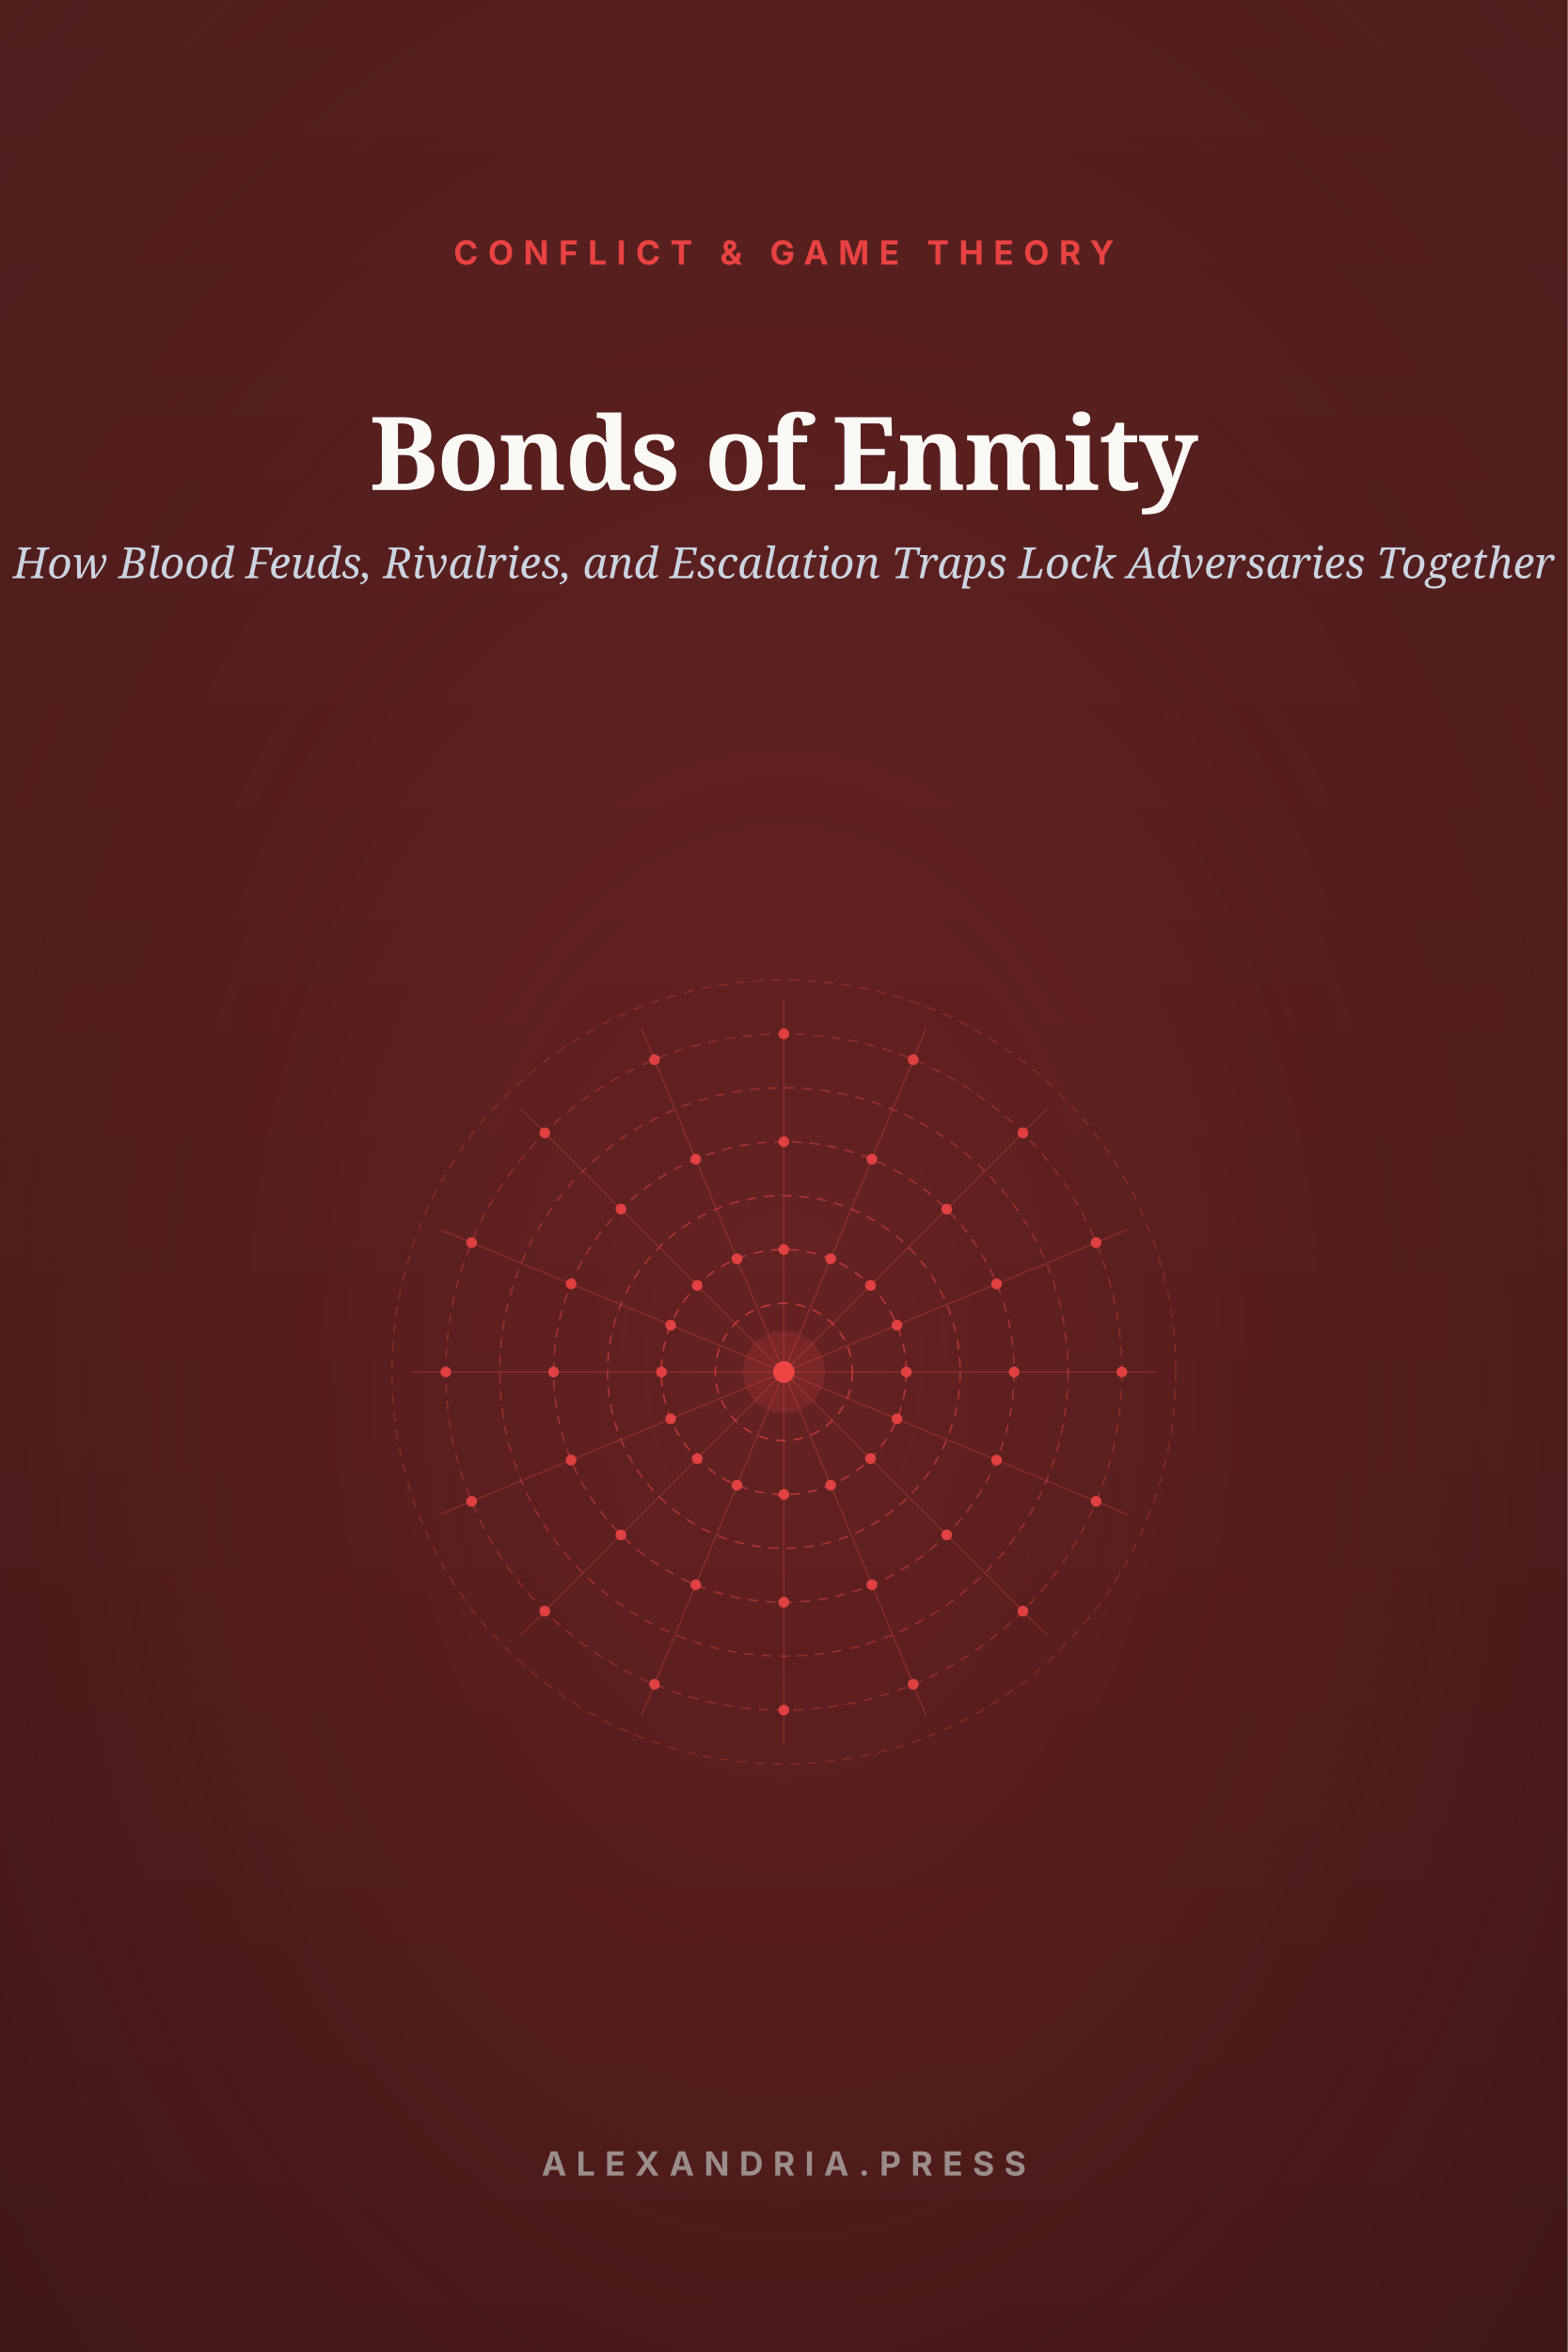
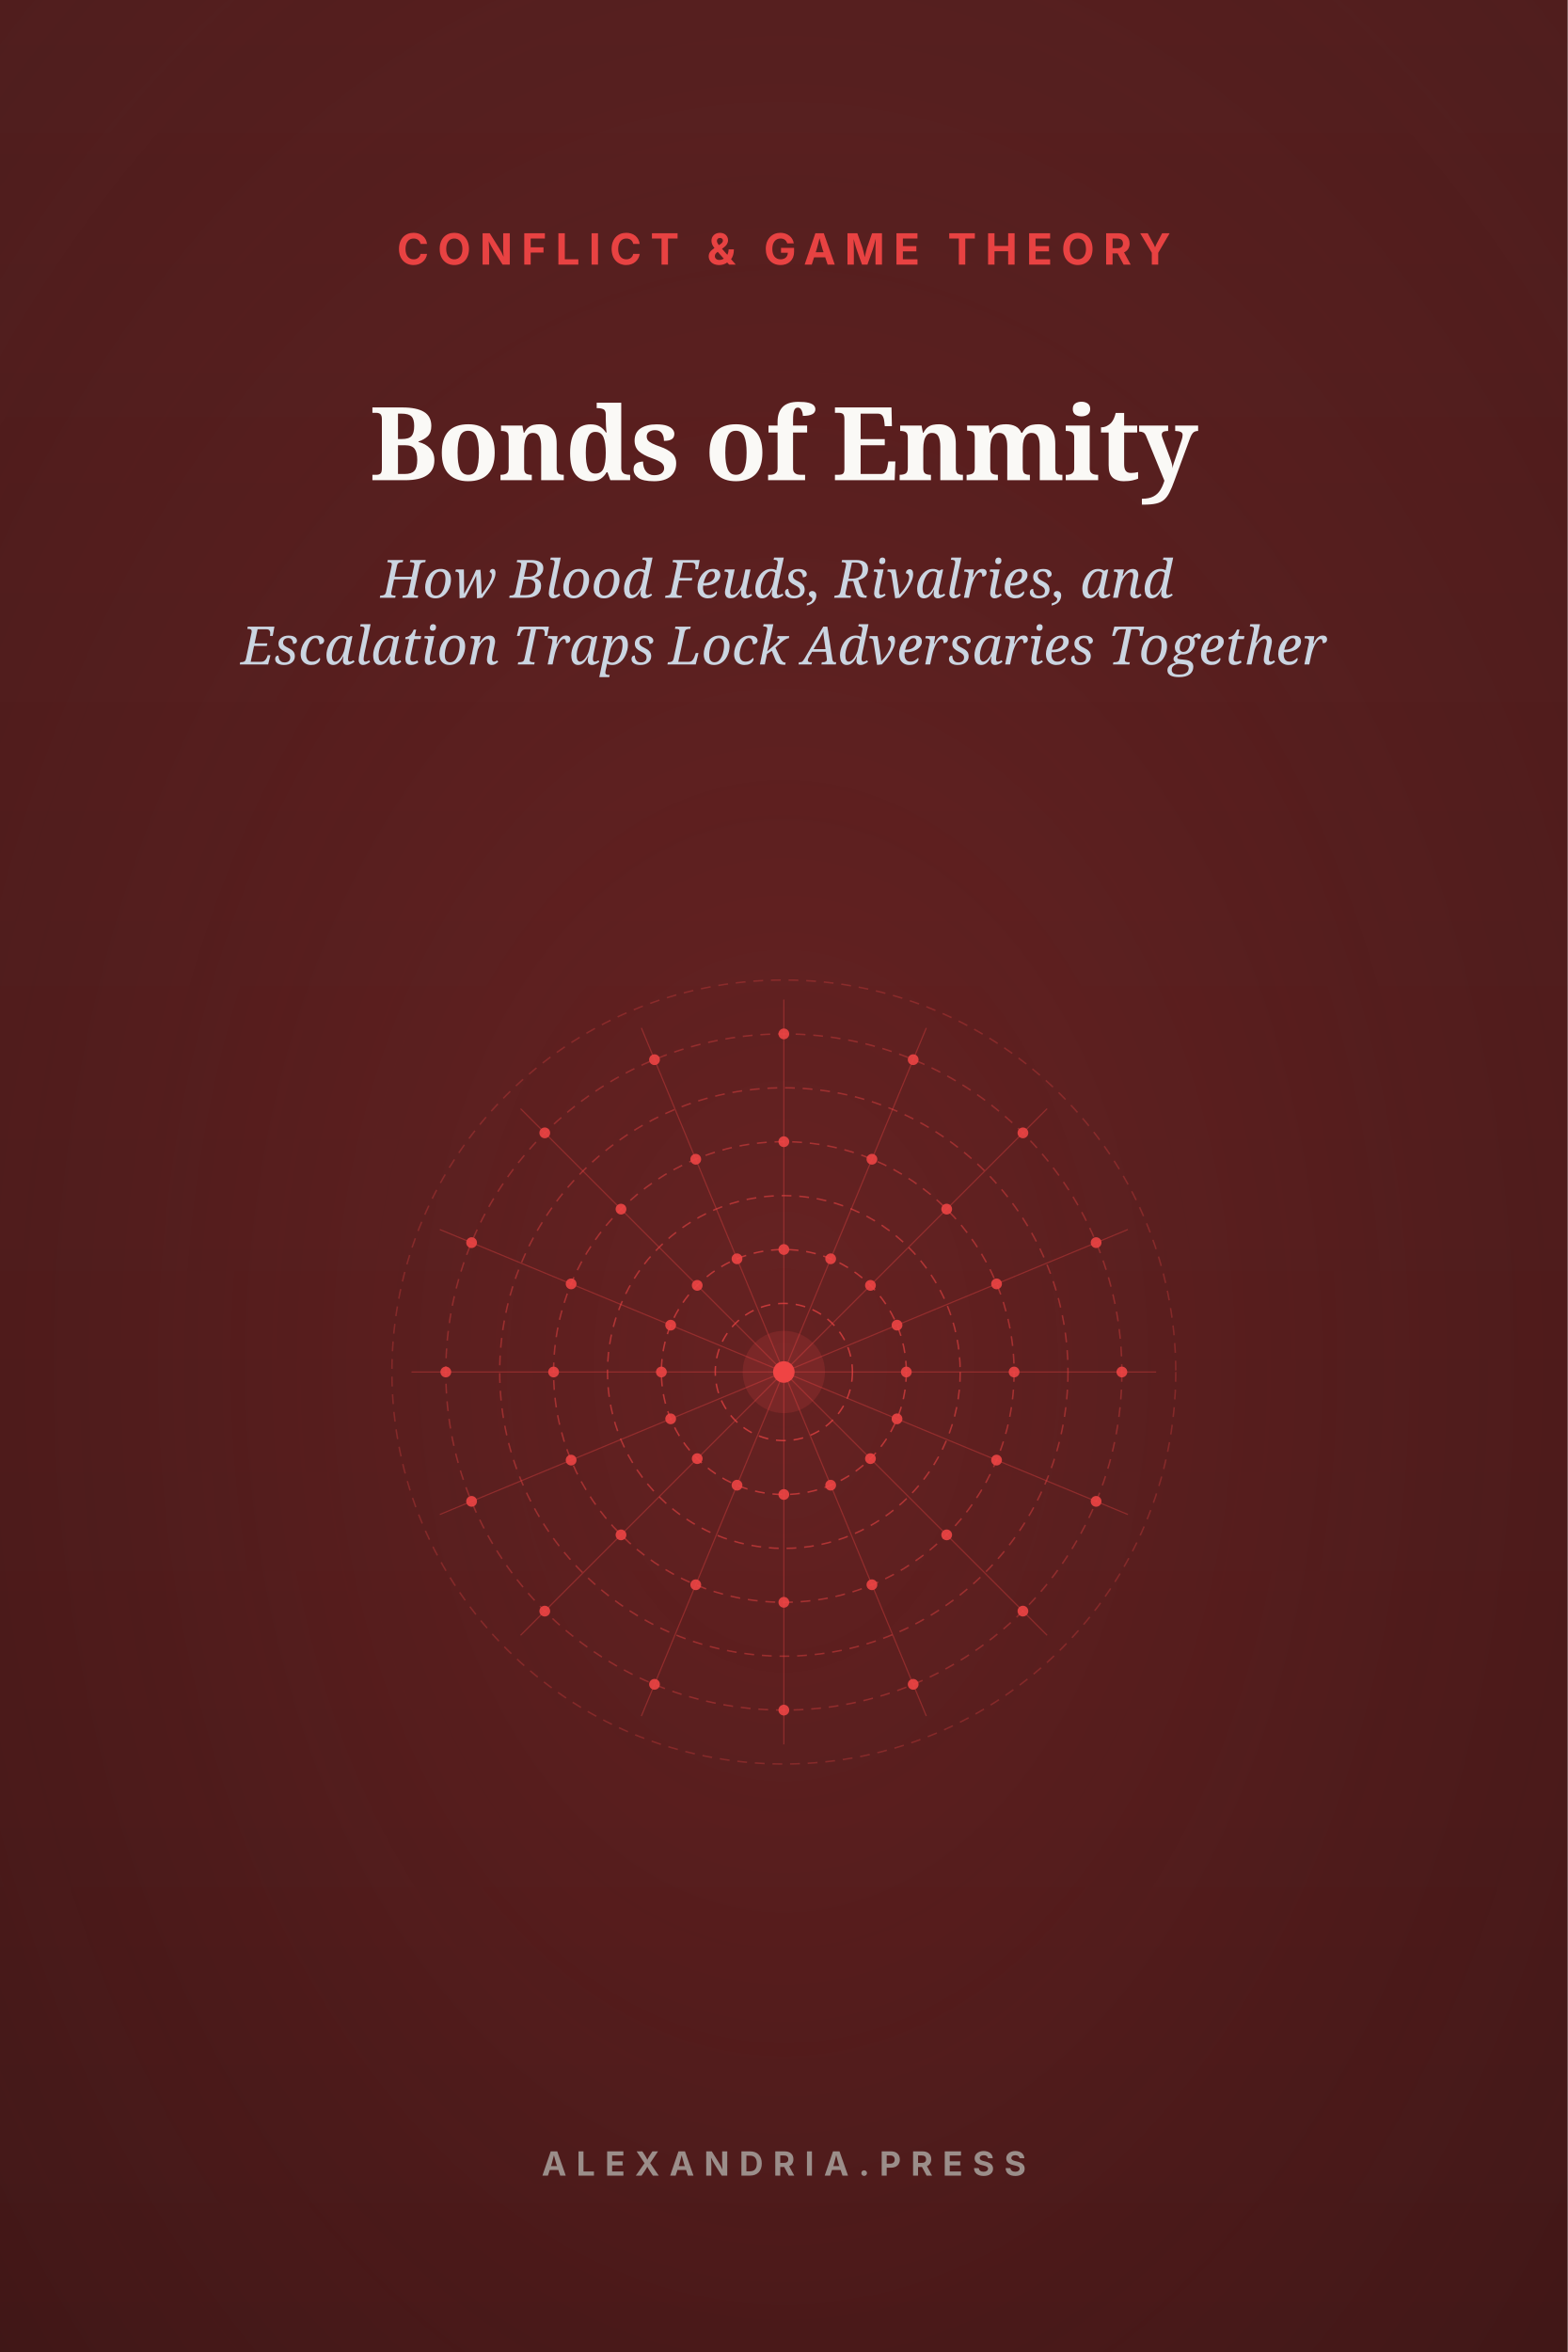
<svg xmlns="http://www.w3.org/2000/svg" viewBox="0 0 1600 2400" width="100%" height="100%">
  <defs>
    <linearGradient id="bg-bonds-of-enmity" x1="0%" y1="0%" x2="0%" y2="100%">
      <stop offset="0%" stop-color="#421a1a" />
      <stop offset="60%" stop-color="#351515" />
      <stop offset="100%" stop-color="#2d1212" />
    </linearGradient>
    <radialGradient id="halo-bonds-of-enmity" cx="50%" cy="58%" r="75%">
      <stop offset="0%" stop-color="#ef4444" stop-opacity="0.26" />
      <stop offset="55%" stop-color="#ef4444" stop-opacity="0.15" />
      <stop offset="100%" stop-color="#ef4444" stop-opacity="0.08" />
    </radialGradient>
  </defs>
  <rect width="1600" height="2400" fill="url(#bg-bonds-of-enmity)" />
  <rect width="1600" height="2400" fill="url(#halo-bonds-of-enmity)" />
  <g text-anchor="middle" font-family="'Inter', -apple-system, sans-serif">
-     <text x="800" y="270" font-size="34" font-weight="700" letter-spacing="10" fill="#ef4444" opacity="0.95">CONFLICT &amp; GAME THEORY</text>
+     <text x="800" y="270" font-size="44" font-weight="700" letter-spacing="9" fill="#ef4444" opacity="0.95">CONFLICT &amp; GAME THEORY</text>
  </g>
  <g text-anchor="middle">
-     <text x="800" y="500" font-family="'Literata', Georgia, serif" font-size="104" font-weight="700" letter-spacing="-0.01em" fill="#faf9f6">
+     <text x="800" y="490" font-family="'Literata', Georgia, serif" font-size="104" font-weight="700" letter-spacing="-0.01em" fill="#faf9f6">
      Bonds of Enmity
    </text>
-     <text x="800" y="590" font-family="'Literata', Georgia, serif" font-size="44" font-weight="400" font-style="italic" fill="#cbd5e1">
-       How Blood Feuds, Rivalries, and Escalation Traps Lock Adversaries Together
+     <text x="800" y="610" font-family="'Literata', Georgia, serif" font-size="54" font-weight="400" font-style="italic" fill="#cbd5e1">
+       <tspan x="800" dy="0">How Blood Feuds, Rivalries, and</tspan>
+       <tspan x="800" dy="68">Escalation Traps Lock Adversaries Together</tspan>
    </text>
  </g>
  <g class="emblem-network">
    <circle cx="800" cy="1400" r="70" stroke="#ef4444" stroke-width="1.5" stroke-dasharray="10,8" fill="none" opacity="0.69" />
    <circle cx="800" cy="1400" r="125" stroke="#ef4444" stroke-width="1.5" stroke-dasharray="10,8" fill="none" opacity="0.63" />
    <circle cx="800" cy="1400" r="180" stroke="#ef4444" stroke-width="1.5" stroke-dasharray="10,8" fill="none" opacity="0.56" />
    <circle cx="800" cy="1400" r="235" stroke="#ef4444" stroke-width="1.5" stroke-dasharray="10,8" fill="none" opacity="0.49" />
    <circle cx="800" cy="1400" r="290" stroke="#ef4444" stroke-width="1.5" stroke-dasharray="10,8" fill="none" opacity="0.43" />
    <circle cx="800" cy="1400" r="345" stroke="#ef4444" stroke-width="1.5" stroke-dasharray="10,8" fill="none" opacity="0.36" />
    <circle cx="800" cy="1400" r="400" stroke="#ef4444" stroke-width="1.5" stroke-dasharray="10,8" fill="none" opacity="0.29" />
    <line x1="800" y1="1400" x2="1180.0" y2="1400.0" stroke="#ef4444" stroke-width="1.2" opacity="0.35" />
    <circle cx="925.0" cy="1400.0" r="5.5" fill="#ef4444" opacity="0.88" />
    <circle cx="1035.0" cy="1400.0" r="5.5" fill="#ef4444" opacity="0.88" />
    <circle cx="1145.0" cy="1400.0" r="5.5" fill="#ef4444" opacity="0.88" />
    <line x1="800" y1="1400" x2="1151.1" y2="1545.4" stroke="#ef4444" stroke-width="1.2" opacity="0.35" />
    <circle cx="915.5" cy="1447.8" r="5.5" fill="#ef4444" opacity="0.88" />
    <circle cx="1017.1" cy="1489.9" r="5.5" fill="#ef4444" opacity="0.88" />
    <circle cx="1118.7" cy="1532.0" r="5.5" fill="#ef4444" opacity="0.88" />
    <line x1="800" y1="1400" x2="1068.7" y2="1668.7" stroke="#ef4444" stroke-width="1.2" opacity="0.35" />
    <circle cx="888.4" cy="1488.4" r="5.5" fill="#ef4444" opacity="0.88" />
    <circle cx="966.2" cy="1566.2" r="5.5" fill="#ef4444" opacity="0.88" />
    <circle cx="1044.0" cy="1644.0" r="5.5" fill="#ef4444" opacity="0.88" />
    <line x1="800" y1="1400" x2="945.4" y2="1751.1" stroke="#ef4444" stroke-width="1.2" opacity="0.35" />
    <circle cx="847.8" cy="1515.5" r="5.5" fill="#ef4444" opacity="0.88" />
    <circle cx="889.9" cy="1617.1" r="5.5" fill="#ef4444" opacity="0.88" />
    <circle cx="932.0" cy="1718.7" r="5.5" fill="#ef4444" opacity="0.88" />
    <line x1="800" y1="1400" x2="800.0" y2="1780.0" stroke="#ef4444" stroke-width="1.2" opacity="0.35" />
    <circle cx="800.0" cy="1525.0" r="5.5" fill="#ef4444" opacity="0.88" />
    <circle cx="800.0" cy="1635.0" r="5.5" fill="#ef4444" opacity="0.88" />
    <circle cx="800.0" cy="1745.0" r="5.5" fill="#ef4444" opacity="0.88" />
    <line x1="800" y1="1400" x2="654.6" y2="1751.1" stroke="#ef4444" stroke-width="1.2" opacity="0.35" />
    <circle cx="752.2" cy="1515.5" r="5.5" fill="#ef4444" opacity="0.88" />
    <circle cx="710.1" cy="1617.1" r="5.5" fill="#ef4444" opacity="0.88" />
    <circle cx="668.0" cy="1718.7" r="5.5" fill="#ef4444" opacity="0.88" />
    <line x1="800" y1="1400" x2="531.3" y2="1668.7" stroke="#ef4444" stroke-width="1.2" opacity="0.35" />
    <circle cx="711.6" cy="1488.4" r="5.5" fill="#ef4444" opacity="0.88" />
    <circle cx="633.8" cy="1566.2" r="5.5" fill="#ef4444" opacity="0.88" />
    <circle cx="556.0" cy="1644.0" r="5.5" fill="#ef4444" opacity="0.88" />
    <line x1="800" y1="1400" x2="448.9" y2="1545.4" stroke="#ef4444" stroke-width="1.2" opacity="0.35" />
    <circle cx="684.5" cy="1447.8" r="5.5" fill="#ef4444" opacity="0.88" />
    <circle cx="582.9" cy="1489.9" r="5.5" fill="#ef4444" opacity="0.88" />
    <circle cx="481.3" cy="1532.0" r="5.5" fill="#ef4444" opacity="0.88" />
    <line x1="800" y1="1400" x2="420.0" y2="1400.0" stroke="#ef4444" stroke-width="1.2" opacity="0.35" />
    <circle cx="675.0" cy="1400.0" r="5.5" fill="#ef4444" opacity="0.88" />
    <circle cx="565.0" cy="1400.0" r="5.5" fill="#ef4444" opacity="0.88" />
    <circle cx="455.0" cy="1400.0" r="5.5" fill="#ef4444" opacity="0.88" />
    <line x1="800" y1="1400" x2="448.9" y2="1254.6" stroke="#ef4444" stroke-width="1.2" opacity="0.35" />
    <circle cx="684.5" cy="1352.2" r="5.5" fill="#ef4444" opacity="0.88" />
    <circle cx="582.9" cy="1310.1" r="5.5" fill="#ef4444" opacity="0.88" />
    <circle cx="481.3" cy="1268.0" r="5.5" fill="#ef4444" opacity="0.88" />
    <line x1="800" y1="1400" x2="531.3" y2="1131.3" stroke="#ef4444" stroke-width="1.2" opacity="0.35" />
    <circle cx="711.6" cy="1311.6" r="5.5" fill="#ef4444" opacity="0.88" />
    <circle cx="633.8" cy="1233.8" r="5.5" fill="#ef4444" opacity="0.88" />
    <circle cx="556.0" cy="1156.0" r="5.5" fill="#ef4444" opacity="0.88" />
    <line x1="800" y1="1400" x2="654.6" y2="1048.9" stroke="#ef4444" stroke-width="1.2" opacity="0.35" />
    <circle cx="752.2" cy="1284.5" r="5.5" fill="#ef4444" opacity="0.88" />
    <circle cx="710.1" cy="1182.9" r="5.5" fill="#ef4444" opacity="0.88" />
    <circle cx="668.0" cy="1081.3" r="5.5" fill="#ef4444" opacity="0.88" />
    <line x1="800" y1="1400" x2="800.0" y2="1020.0" stroke="#ef4444" stroke-width="1.2" opacity="0.35" />
    <circle cx="800.0" cy="1275.0" r="5.5" fill="#ef4444" opacity="0.88" />
    <circle cx="800.0" cy="1165.0" r="5.5" fill="#ef4444" opacity="0.88" />
    <circle cx="800.0" cy="1055.0" r="5.5" fill="#ef4444" opacity="0.88" />
    <line x1="800" y1="1400" x2="945.4" y2="1048.9" stroke="#ef4444" stroke-width="1.2" opacity="0.35" />
    <circle cx="847.8" cy="1284.5" r="5.5" fill="#ef4444" opacity="0.88" />
    <circle cx="889.9" cy="1182.9" r="5.5" fill="#ef4444" opacity="0.88" />
    <circle cx="932.0" cy="1081.3" r="5.5" fill="#ef4444" opacity="0.88" />
    <line x1="800" y1="1400" x2="1068.7" y2="1131.3" stroke="#ef4444" stroke-width="1.2" opacity="0.35" />
    <circle cx="888.4" cy="1311.6" r="5.5" fill="#ef4444" opacity="0.88" />
    <circle cx="966.2" cy="1233.8" r="5.5" fill="#ef4444" opacity="0.88" />
    <circle cx="1044.0" cy="1156.0" r="5.5" fill="#ef4444" opacity="0.88" />
    <line x1="800" y1="1400" x2="1151.1" y2="1254.6" stroke="#ef4444" stroke-width="1.2" opacity="0.35" />
    <circle cx="915.5" cy="1352.2" r="5.5" fill="#ef4444" opacity="0.88" />
    <circle cx="1017.1" cy="1310.1" r="5.5" fill="#ef4444" opacity="0.88" />
    <circle cx="1118.7" cy="1268.0" r="5.5" fill="#ef4444" opacity="0.88" />
    <circle cx="800" cy="1400" r="42" fill="#ef4444" opacity="0.16" />
    <circle cx="800" cy="1400" r="11" fill="#ef4444" />
  </g>
  <g text-anchor="middle" font-family="'Inter', -apple-system, sans-serif">
    <text x="800" y="2220" font-size="34" font-weight="700" letter-spacing="10" fill="#a8a29e" opacity="0.85">ALEXANDRIA.PRESS</text>
  </g>
</svg>
